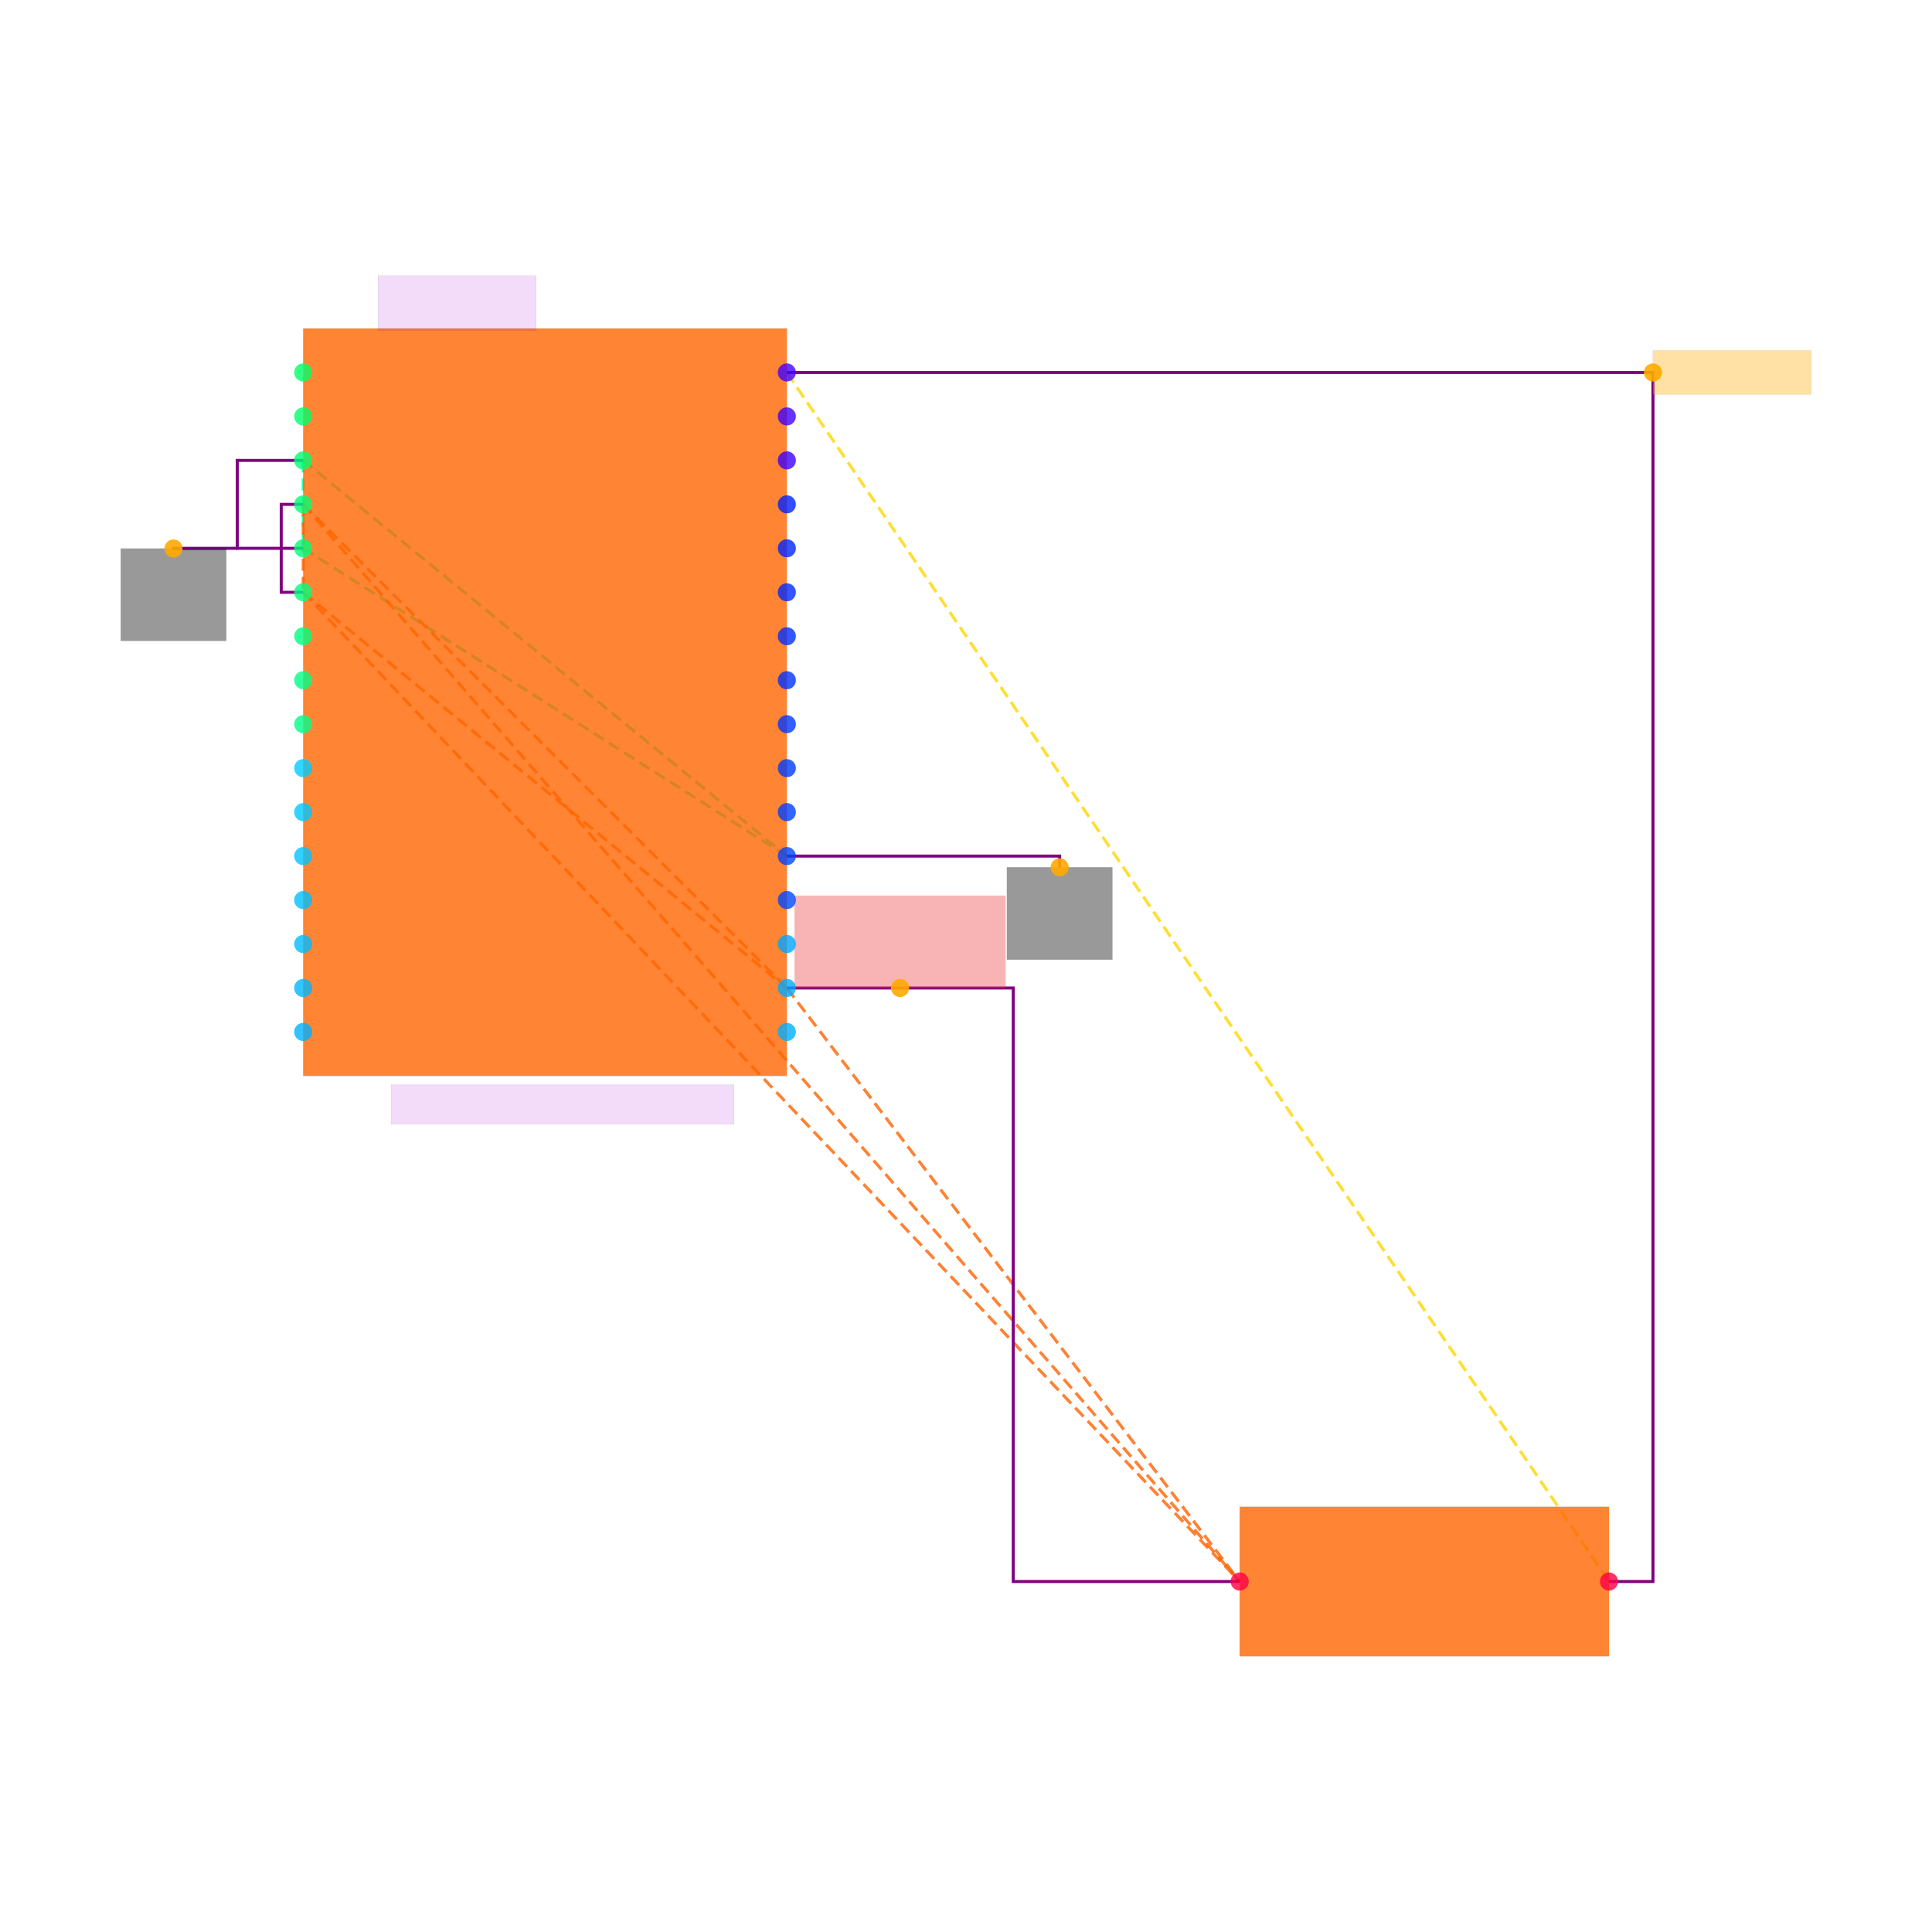
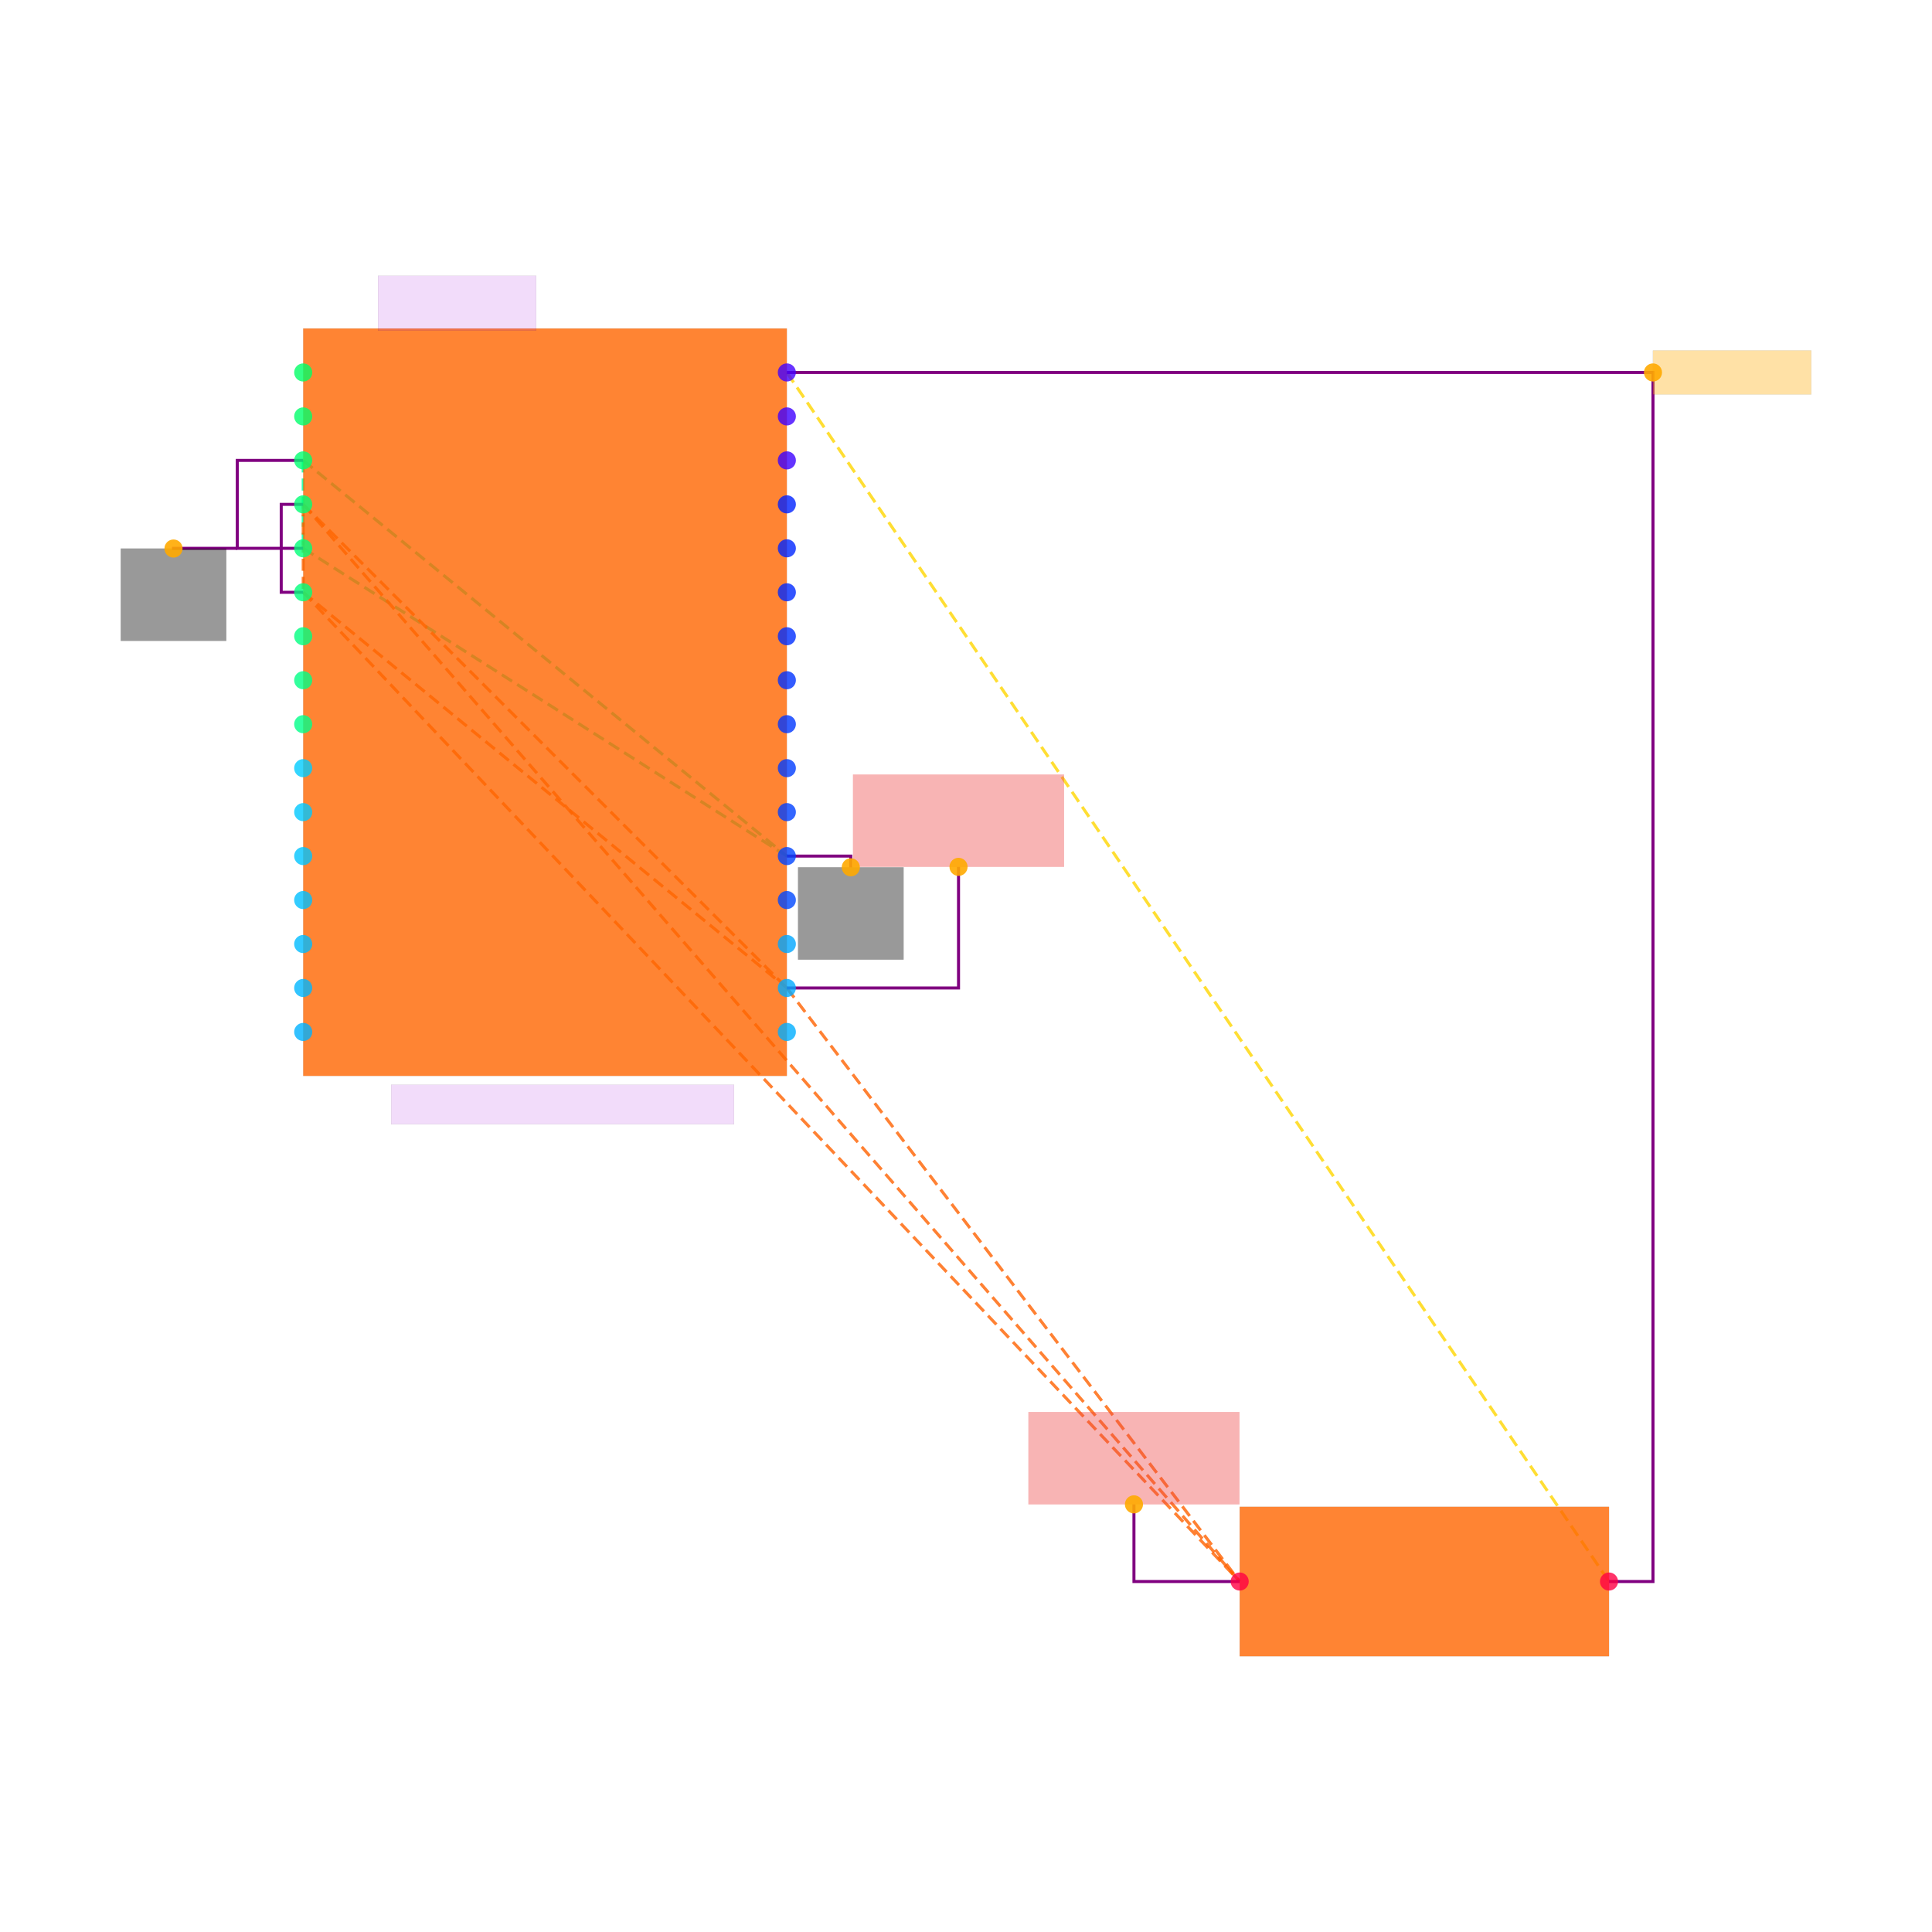
<svg xmlns="http://www.w3.org/2000/svg" width="640" height="640" viewBox="0 0 640 640">
  <rect width="100%" height="100%" fill="white" />
  <g>
    <polyline data-points="8.9,15.1 8.9,14.7" data-type="line" data-label="" points="100.442,152.51 100.442,181.638" fill="none" stroke="hsl(157, 100%, 50%, 0.8)" stroke-width="1px" stroke-dasharray="4 2" />
  </g>
  <g>
    <polyline data-points="8.9,15.1 11.1,13.3" data-type="line" data-label="" points="100.442,152.51 260.65,283.589" fill="none" stroke="hsl(157, 100%, 50%, 0.8)" stroke-width="1px" stroke-dasharray="4 2" />
  </g>
  <g>
    <polyline data-points="8.9,14.7 11.1,13.3" data-type="line" data-label="" points="100.442,181.638 260.65,283.589" fill="none" stroke="hsl(157, 100%, 50%, 0.8)" stroke-width="1px" stroke-dasharray="4 2" />
  </g>
  <g>
    <polyline data-points="8.9,14.9 8.9,14.5" data-type="line" data-label="" points="100.442,167.074 100.442,196.203" fill="none" stroke="hsl(23, 100%, 50%, 0.8)" stroke-width="1px" stroke-dasharray="4 2" />
  </g>
  <g>
    <polyline data-points="8.9,14.9 11.1,12.7" data-type="line" data-label="" points="100.442,167.074 260.65,327.282" fill="none" stroke="hsl(23, 100%, 50%, 0.8)" stroke-width="1px" stroke-dasharray="4 2" />
  </g>
  <g>
    <polyline data-points="8.9,14.9 13.16,10" data-type="line" data-label="" points="100.442,167.074 410.663,523.901" fill="none" stroke="hsl(23, 100%, 50%, 0.8)" stroke-width="1px" stroke-dasharray="4 2" />
  </g>
  <g>
    <polyline data-points="8.9,14.5 11.1,12.7" data-type="line" data-label="" points="100.442,196.203 260.65,327.282" fill="none" stroke="hsl(23, 100%, 50%, 0.8)" stroke-width="1px" stroke-dasharray="4 2" />
  </g>
  <g>
    <polyline data-points="8.9,14.5 13.16,10" data-type="line" data-label="" points="100.442,196.203 410.663,523.901" fill="none" stroke="hsl(23, 100%, 50%, 0.8)" stroke-width="1px" stroke-dasharray="4 2" />
  </g>
  <g>
    <polyline data-points="11.1,12.7 13.16,10" data-type="line" data-label="" points="260.65,327.282 410.663,523.901" fill="none" stroke="hsl(23, 100%, 50%, 0.8)" stroke-width="1px" stroke-dasharray="4 2" />
  </g>
  <g>
    <polyline data-points="11.1,15.5 14.84,10" data-type="line" data-label="" points="260.65,123.381 533.004,523.901" fill="none" stroke="hsl(50, 100%, 50%, 0.8)" stroke-width="1px" stroke-dasharray="4 2" />
  </g>
  <g>
    <polyline data-points="8.9,14.7 8.600000000000001,14.7 8.600000000000001,15.1 8.9,15.1" data-type="line" data-label="" points="100.442,181.638 78.596,181.638 78.596,152.51 100.442,152.51" fill="none" stroke="purple" stroke-width="1px" />
  </g>
  <g>
    <polyline data-points="8.9,14.5 8.8,14.5 8.8,14.9 8.9,14.9" data-type="line" data-label="" points="100.442,196.203 93.16,196.203 93.16,167.074 100.442,167.074" fill="none" stroke="purple" stroke-width="1px" />
  </g>
  <g>
-     <polyline data-points="11.1,12.7 12.129999999999999,12.7 12.129999999999999,10 13.16,10" data-type="line" data-label="" points="260.65,327.282 335.657,327.282 335.657,523.901 410.663,523.901" fill="none" stroke="purple" stroke-width="1px" />
-   </g>
-   <g>
    <polyline data-points="11.1,15.5 15.04,15.5 15.04,10 14.84,10" data-type="line" data-label="" points="260.65,123.381 547.568,123.381 547.568,523.901 533.004,523.901" fill="none" stroke="purple" stroke-width="1px" />
  </g>
  <g>
    <polyline data-points="8.600000000000001,14.7 8.31,14.7 8.31,14.699" data-type="line" data-label="" points="78.596,181.638 57.477,181.638 57.477,181.711" fill="none" stroke="purple" stroke-width="1px" />
  </g>
  <g>
-     <polyline data-points="11.1,13.3 12.341,13.3 12.341,13.249" data-type="line" data-label="" points="260.65,283.589 351.022,283.589 351.022,287.303" fill="none" stroke="purple" stroke-width="1px" />
+     <polyline data-points="11.1,13.3 11.391,13.3 11.391,13.249" data-type="line" data-label="" points="260.65,283.589 281.841,283.589 281.841,287.303" fill="none" stroke="purple" stroke-width="1px" />
+   </g>
+   <g>
+     <polyline data-points="11.1,12.7 11.881,12.7 11.881,13.251" data-type="line" data-label="" points="260.65,327.282 317.524,327.282 317.524,287.157" fill="none" stroke="purple" stroke-width="1px" />
+   </g>
+   <g>
+     <polyline data-points="13.16,10 12.679,10 12.679,10.350999999999999" data-type="line" data-label="" points="410.663,523.901 375.636,523.901 375.636,498.341" fill="none" stroke="purple" stroke-width="1px" />
  </g>
  <g>
    <rect data-type="rect" data-label="schematic_component_0" data-x="10" data-y="14" x="100.442" y="108.817" width="160.208" height="247.594" fill="hsl(24, 100%, 50%, 0.8)" stroke="black" stroke-width="0.014" />
  </g>
  <g>
    <rect data-type="rect" data-label="schematic_component_1" data-x="14" data-y="10" x="410.663" y="499.142" width="122.341" height="49.519" fill="hsl(24, 100%, 50%, 0.8)" stroke="black" stroke-width="0.014" />
  </g>
  <g>
    <rect data-type="rect" data-label="ATMEGA328P_AU" data-x="10.080000000000002" data-y="12.17" x="129.571" y="359.324" width="113.602" height="13.108" fill="rgba(160, 0, 220, 0.14)" stroke="black" stroke-width="0.014" />
  </g>
  <g>
    <rect data-type="rect" data-label="U_MCU" data-x="9.600000000000001" data-y="15.815" x="125.202" y="91.339" width="52.432" height="18.205" fill="rgba(160, 0, 220, 0.14)" stroke="black" stroke-width="0.014" />
  </g>
  <g>
    <rect data-type="rect" data-label="netId: GND globalConnNetId: connectivity_net0" data-x="8.31" data-y="14.488999999999999" x="40" y="181.711" width="34.954" height="30.585" fill="#00000066" stroke="#000000" stroke-width="0.014" />
  </g>
  <g>
-     <rect data-type="rect" data-label="netId: GND globalConnNetId: connectivity_net0" data-x="12.341" data-y="13.039" x="333.545" y="287.303" width="34.954" height="30.585" fill="#00000066" stroke="#000000" stroke-width="0.014" />
-   </g>
-   <g>
-     <rect data-type="rect" data-label="netId: VCC_3V3 globalConnNetId: connectivity_net1" data-x="11.614999999999998" data-y="12.91" x="263.199" y="296.697" width="69.909" height="30.585" fill="#ef444466" stroke="#ef4444" stroke-width="0.014" />
+     <rect data-type="rect" data-label="netId: GND globalConnNetId: connectivity_net0" data-x="11.391" data-y="13.039" x="264.364" y="287.303" width="34.954" height="30.585" fill="#00000066" stroke="#000000" stroke-width="0.014" />
+   </g>
+   <g>
+     <rect data-type="rect" data-label="netId: VCC_3V3 globalConnNetId: connectivity_net1" data-x="11.881" data-y="13.461" x="282.57" y="256.572" width="69.909" height="30.585" fill="#ef444466" stroke="#ef4444" stroke-width="0.014" />
+   </g>
+   <g>
+     <rect data-type="rect" data-label="netId: VCC_3V3 globalConnNetId: connectivity_net1" data-x="12.679" data-y="10.561" x="340.681" y="467.756" width="69.909" height="30.585" fill="#ef444466" stroke="#ef4444" stroke-width="0.014" />
  </g>
  <g>
    <rect data-type="rect" data-label="netId: FAULT globalConnNetId: connectivity_net2" data-x="15.399999999999999" data-y="15.5" x="547.568" y="116.099" width="52.432" height="14.564" fill="hsl(40, 100%, 50%, 0.35)" stroke="black" stroke-width="0.014" />
  </g>
  <g>
    <circle data-type="point" data-label="U_MCU.1 x-" data-x="8.9" data-y="15.5" cx="100.442" cy="123.381" r="3" fill="hsl(144, 100%, 50%, 0.8)" />
  </g>
  <g>
    <circle data-type="point" data-label="U_MCU.2 x-" data-x="8.9" data-y="15.3" cx="100.442" cy="137.945" r="3" fill="hsl(145, 100%, 50%, 0.8)" />
  </g>
  <g>
    <circle data-type="point" data-label="U_MCU.3 x-" data-x="8.9" data-y="15.1" cx="100.442" cy="152.51" r="3" fill="hsl(146, 100%, 50%, 0.8)" />
  </g>
  <g>
    <circle data-type="point" data-label="U_MCU.4 x-" data-x="8.9" data-y="14.9" cx="100.442" cy="167.074" r="3" fill="hsl(147, 100%, 50%, 0.8)" />
  </g>
  <g>
    <circle data-type="point" data-label="U_MCU.5 x-" data-x="8.9" data-y="14.7" cx="100.442" cy="181.638" r="3" fill="hsl(148, 100%, 50%, 0.8)" />
  </g>
  <g>
    <circle data-type="point" data-label="U_MCU.6 x-" data-x="8.9" data-y="14.5" cx="100.442" cy="196.203" r="3" fill="hsl(149, 100%, 50%, 0.8)" />
  </g>
  <g>
    <circle data-type="point" data-label="U_MCU.7 x-" data-x="8.9" data-y="14.3" cx="100.442" cy="210.767" r="3" fill="hsl(150, 100%, 50%, 0.8)" />
  </g>
  <g>
    <circle data-type="point" data-label="U_MCU.8 x-" data-x="8.9" data-y="14.1" cx="100.442" cy="225.332" r="3" fill="hsl(151, 100%, 50%, 0.8)" />
  </g>
  <g>
    <circle data-type="point" data-label="U_MCU.9 x-" data-x="8.9" data-y="13.9" cx="100.442" cy="239.896" r="3" fill="hsl(152, 100%, 50%, 0.8)" />
  </g>
  <g>
    <circle data-type="point" data-label="U_MCU.10 x-" data-x="8.9" data-y="13.700000000000001" cx="100.442" cy="254.46" r="3" fill="hsl(192, 100%, 50%, 0.8)" />
  </g>
  <g>
    <circle data-type="point" data-label="U_MCU.11 x-" data-x="8.9" data-y="13.5" cx="100.442" cy="269.025" r="3" fill="hsl(193, 100%, 50%, 0.8)" />
  </g>
  <g>
    <circle data-type="point" data-label="U_MCU.12 x-" data-x="8.9" data-y="13.3" cx="100.442" cy="283.589" r="3" fill="hsl(194, 100%, 50%, 0.8)" />
  </g>
  <g>
    <circle data-type="point" data-label="U_MCU.13 x-" data-x="8.9" data-y="13.1" cx="100.442" cy="298.153" r="3" fill="hsl(195, 100%, 50%, 0.8)" />
  </g>
  <g>
    <circle data-type="point" data-label="U_MCU.14 x-" data-x="8.9" data-y="12.9" cx="100.442" cy="312.718" r="3" fill="hsl(196, 100%, 50%, 0.8)" />
  </g>
  <g>
    <circle data-type="point" data-label="U_MCU.15 x-" data-x="8.9" data-y="12.7" cx="100.442" cy="327.282" r="3" fill="hsl(197, 100%, 50%, 0.8)" />
  </g>
  <g>
    <circle data-type="point" data-label="U_MCU.16 x-" data-x="8.9" data-y="12.5" cx="100.442" cy="341.847" r="3" fill="hsl(198, 100%, 50%, 0.8)" />
  </g>
  <g>
    <circle data-type="point" data-label="U_MCU.17 x+" data-x="11.1" data-y="12.5" cx="260.65" cy="341.847" r="3" fill="hsl(199, 100%, 50%, 0.8)" />
  </g>
  <g>
    <circle data-type="point" data-label="U_MCU.18 x+" data-x="11.1" data-y="12.7" cx="260.65" cy="327.282" r="3" fill="hsl(200, 100%, 50%, 0.8)" />
  </g>
  <g>
    <circle data-type="point" data-label="U_MCU.19 x+" data-x="11.1" data-y="12.9" cx="260.65" cy="312.718" r="3" fill="hsl(201, 100%, 50%, 0.8)" />
  </g>
  <g>
    <circle data-type="point" data-label="U_MCU.20 x+" data-x="11.1" data-y="13.1" cx="260.65" cy="298.153" r="3" fill="hsl(223, 100%, 50%, 0.8)" />
  </g>
  <g>
    <circle data-type="point" data-label="U_MCU.21 x+" data-x="11.1" data-y="13.3" cx="260.65" cy="283.589" r="3" fill="hsl(224, 100%, 50%, 0.8)" />
  </g>
  <g>
    <circle data-type="point" data-label="U_MCU.22 x+" data-x="11.1" data-y="13.5" cx="260.65" cy="269.025" r="3" fill="hsl(225, 100%, 50%, 0.8)" />
  </g>
  <g>
    <circle data-type="point" data-label="U_MCU.23 x+" data-x="11.1" data-y="13.7" cx="260.65" cy="254.46" r="3" fill="hsl(226, 100%, 50%, 0.8)" />
  </g>
  <g>
    <circle data-type="point" data-label="U_MCU.24 x+" data-x="11.1" data-y="13.9" cx="260.65" cy="239.896" r="3" fill="hsl(227, 100%, 50%, 0.8)" />
  </g>
  <g>
    <circle data-type="point" data-label="U_MCU.25 x+" data-x="11.1" data-y="14.1" cx="260.65" cy="225.332" r="3" fill="hsl(228, 100%, 50%, 0.8)" />
  </g>
  <g>
    <circle data-type="point" data-label="U_MCU.26 x+" data-x="11.1" data-y="14.299999999999999" cx="260.65" cy="210.767" r="3" fill="hsl(229, 100%, 50%, 0.8)" />
  </g>
  <g>
    <circle data-type="point" data-label="U_MCU.27 x+" data-x="11.1" data-y="14.5" cx="260.65" cy="196.203" r="3" fill="hsl(230, 100%, 50%, 0.8)" />
  </g>
  <g>
    <circle data-type="point" data-label="U_MCU.28 x+" data-x="11.1" data-y="14.7" cx="260.65" cy="181.638" r="3" fill="hsl(231, 100%, 50%, 0.8)" />
  </g>
  <g>
    <circle data-type="point" data-label="U_MCU.29 x+" data-x="11.1" data-y="14.9" cx="260.65" cy="167.074" r="3" fill="hsl(232, 100%, 50%, 0.8)" />
  </g>
  <g>
    <circle data-type="point" data-label="U_MCU.30 x+" data-x="11.1" data-y="15.1" cx="260.65" cy="152.51" r="3" fill="hsl(254, 100%, 50%, 0.8)" />
  </g>
  <g>
    <circle data-type="point" data-label="U_MCU.31 x+" data-x="11.1" data-y="15.3" cx="260.65" cy="137.945" r="3" fill="hsl(255, 100%, 50%, 0.8)" />
  </g>
  <g>
    <circle data-type="point" data-label="U_MCU.32 x+" data-x="11.1" data-y="15.5" cx="260.65" cy="123.381" r="3" fill="hsl(256, 100%, 50%, 0.8)" />
  </g>
  <g>
    <circle data-type="point" data-label="R_FAULT_PULLUP.1 x-" data-x="13.16" data-y="10" cx="410.663" cy="523.901" r="3" fill="hsl(344, 100%, 50%, 0.8)" />
  </g>
  <g>
    <circle data-type="point" data-label="R_FAULT_PULLUP.2 x+" data-x="14.84" data-y="10" cx="533.004" cy="523.901" r="3" fill="hsl(344, 100%, 50%, 0.8)" />
  </g>
  <g>
    <circle data-type="point" data-label="anchorPoint orientation: y-" data-x="8.31" data-y="14.699" cx="57.477" cy="181.711" r="3" fill="hsl(40, 100%, 50%, 0.9)" />
  </g>
  <g>
-     <circle data-type="point" data-label="anchorPoint orientation: y-" data-x="12.341" data-y="13.249" cx="351.022" cy="287.303" r="3" fill="hsl(40, 100%, 50%, 0.9)" />
-   </g>
-   <g>
-     <circle data-type="point" data-label="anchorPoint orientation: y+" data-x="11.614999999999998" data-y="12.7" cx="298.153" cy="327.282" r="3" fill="hsl(40, 100%, 50%, 0.9)" />
+     <circle data-type="point" data-label="anchorPoint orientation: y-" data-x="11.391" data-y="13.249" cx="281.841" cy="287.303" r="3" fill="hsl(40, 100%, 50%, 0.9)" />
+   </g>
+   <g>
+     <circle data-type="point" data-label="anchorPoint orientation: y+" data-x="11.881" data-y="13.251" cx="317.524" cy="287.157" r="3" fill="hsl(40, 100%, 50%, 0.9)" />
+   </g>
+   <g>
+     <circle data-type="point" data-label="anchorPoint orientation: y+" data-x="12.679" data-y="10.350999999999999" cx="375.636" cy="498.341" r="3" fill="hsl(40, 100%, 50%, 0.9)" />
  </g>
  <g>
    <circle data-type="point" data-label="anchorPoint orientation: x+" data-x="15.04" data-y="15.5" cx="547.568" cy="123.381" r="3" fill="hsl(40, 100%, 50%, 0.9)" />
  </g>
  <g id="crosshair" style="display: none">
    <line id="crosshair-h" y1="0" y2="640" stroke="#666" stroke-width="0.5" />
    <line id="crosshair-v" x1="0" x2="640" stroke="#666" stroke-width="0.5" />
    <text id="coordinates" font-family="monospace" font-size="12" fill="#666" />
  </g>
</svg>
